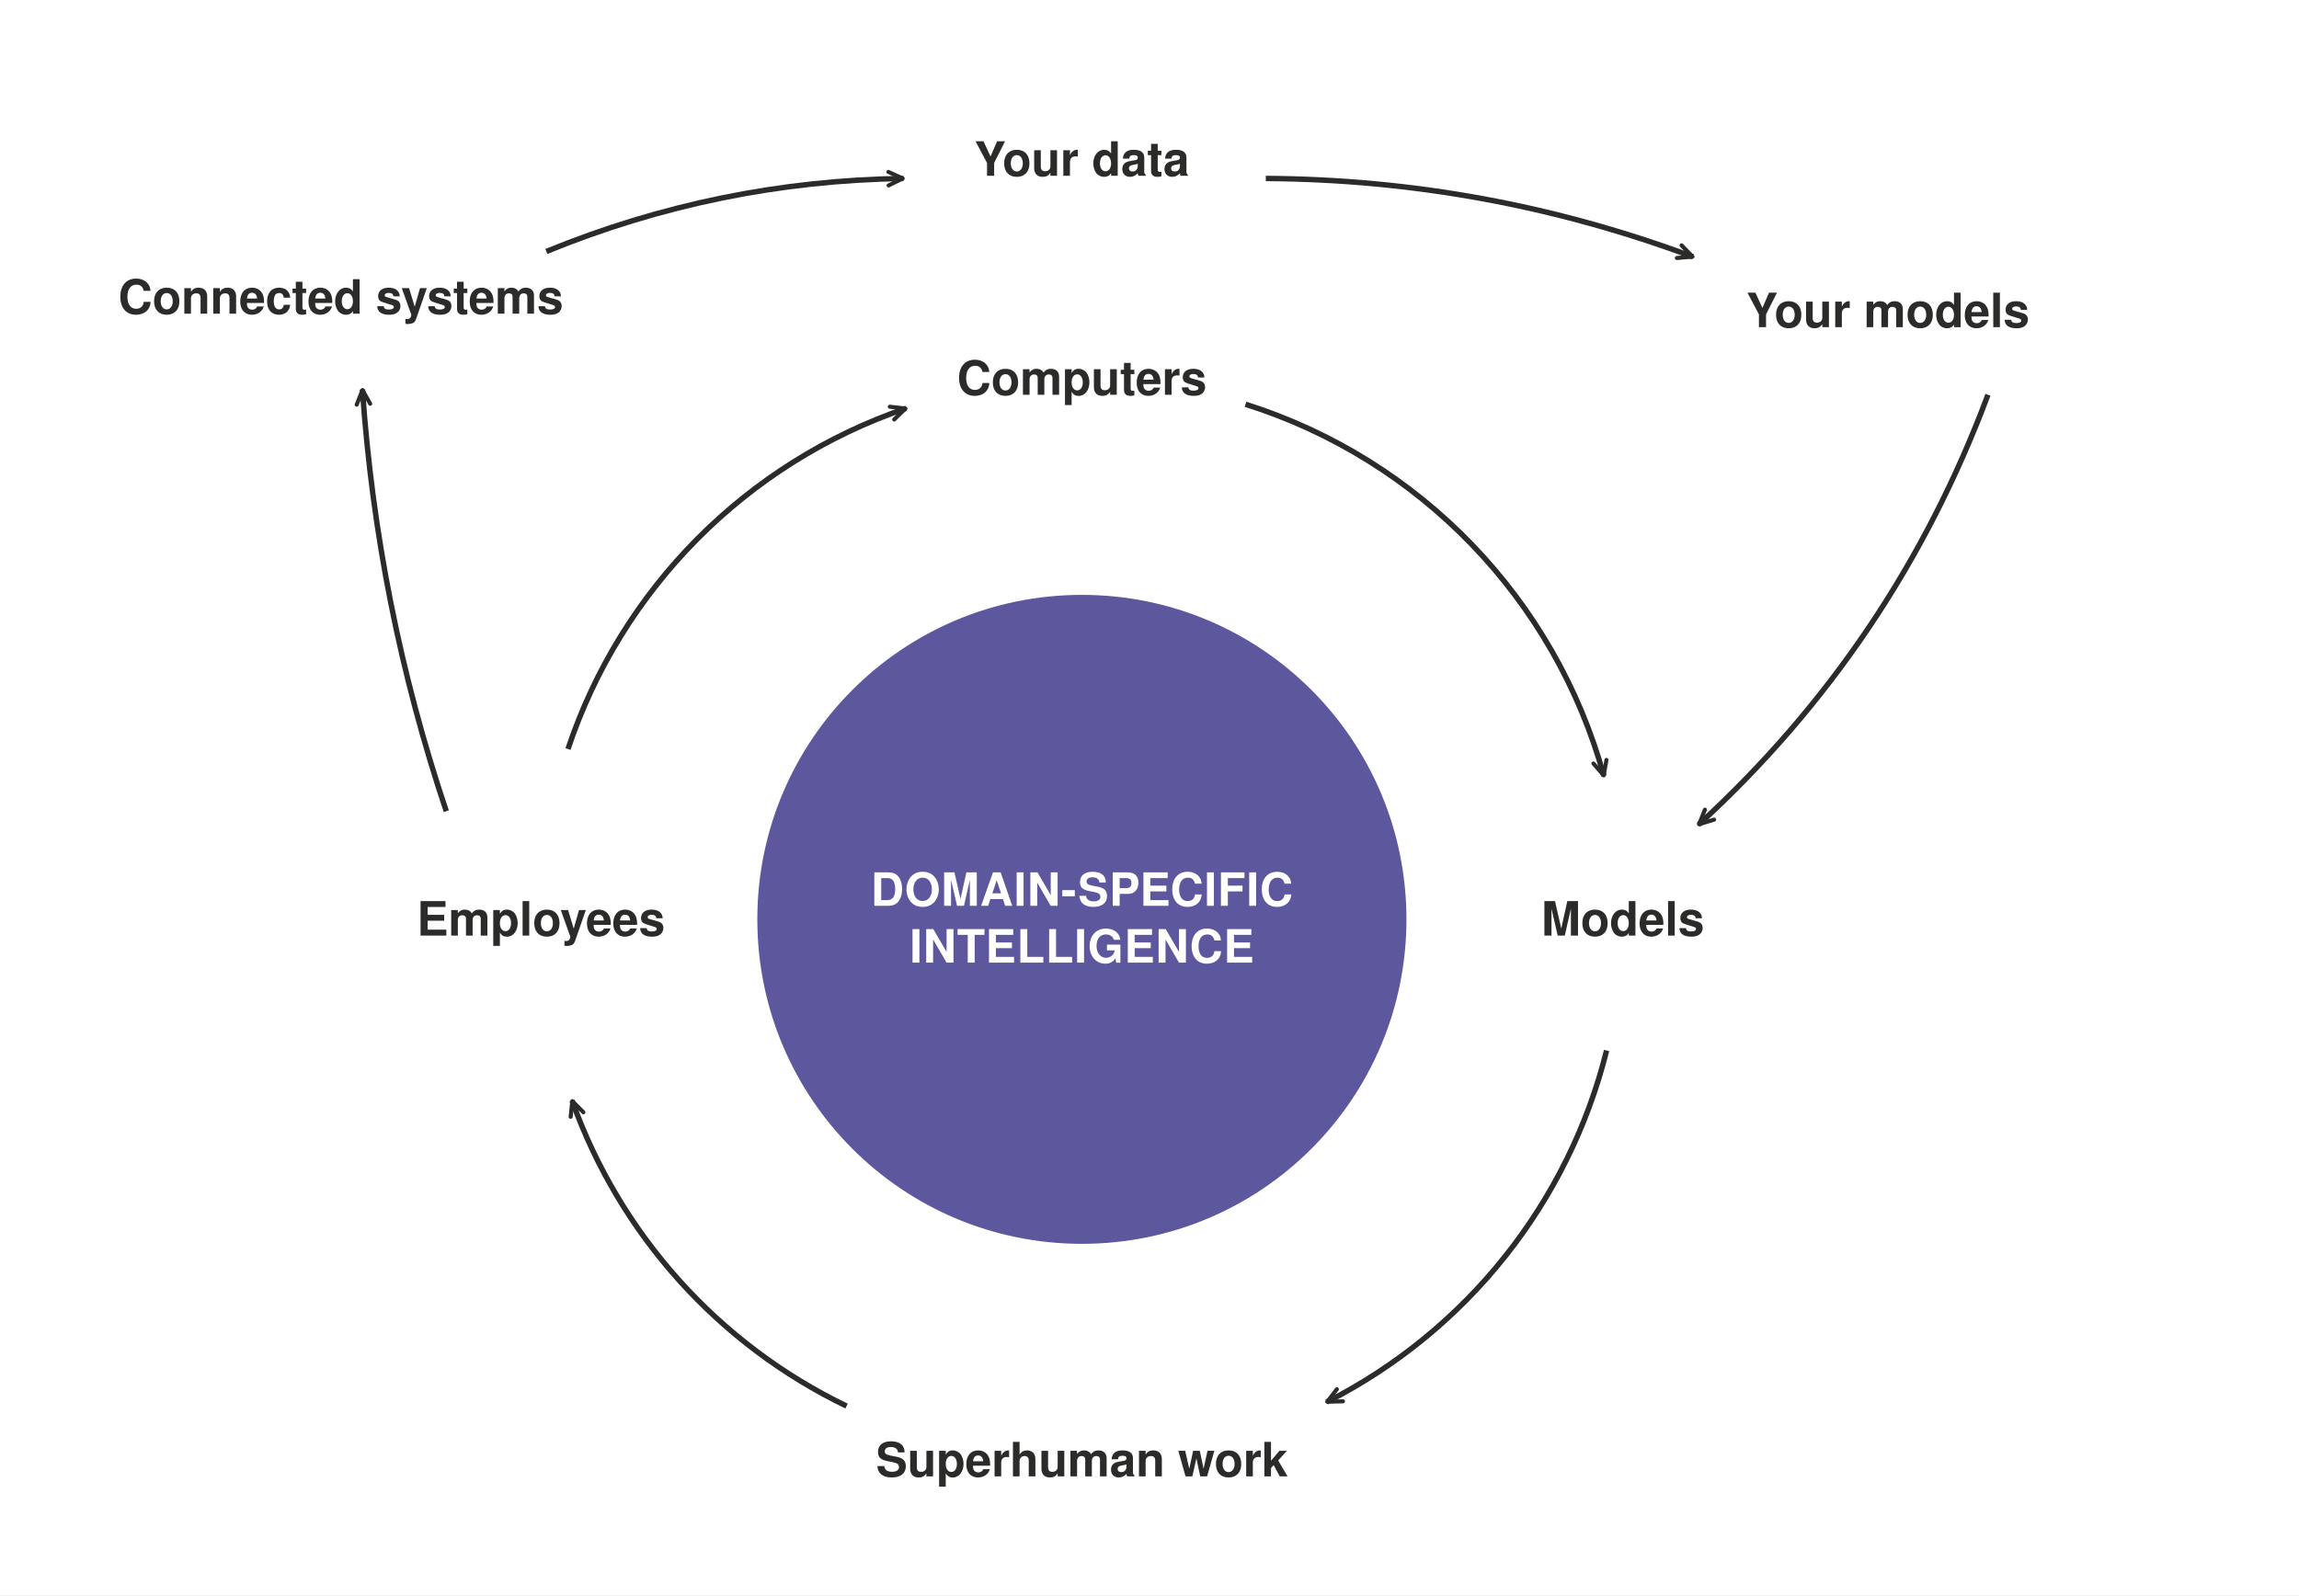
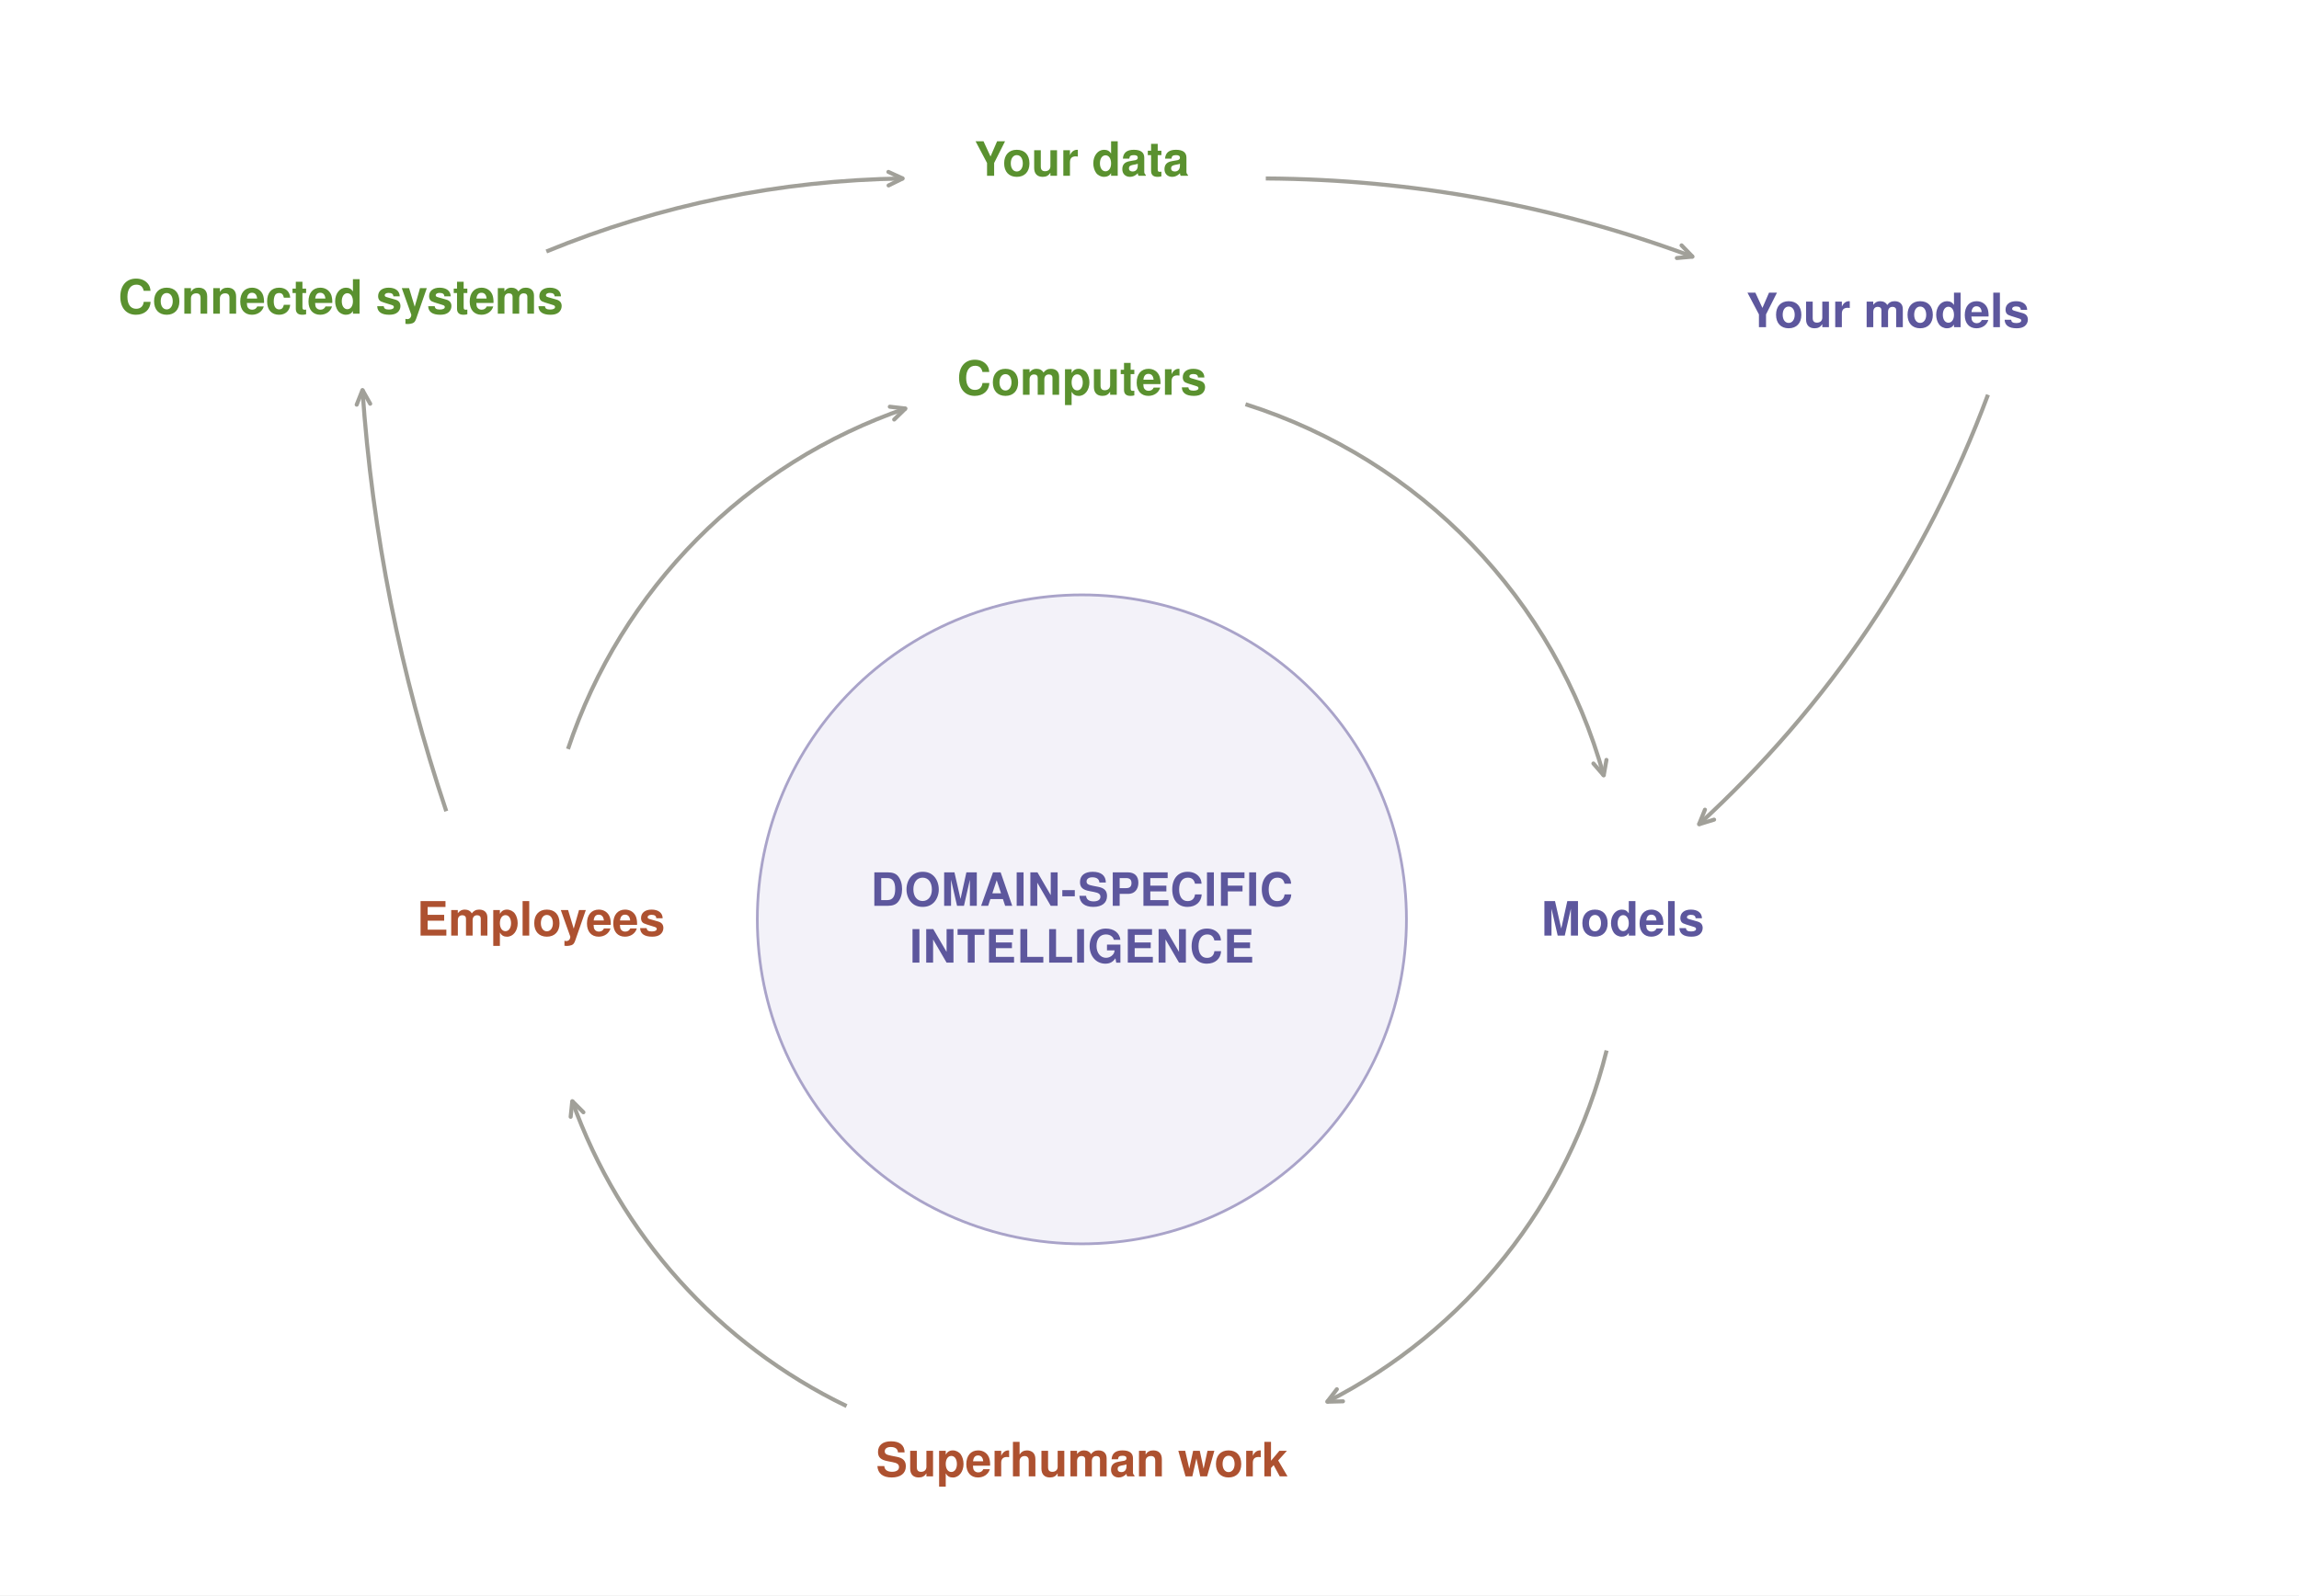
<svg xmlns="http://www.w3.org/2000/svg" viewBox="0 0 1700 1180" font-family="Avenir Next, Nunito, Segoe UI, Helvetica, Arial, sans-serif">
  <defs>
    <marker id="ha" markerWidth="14" markerHeight="14" refX="11" refY="5" orient="auto" markerUnits="userSpaceOnUse">
      <path d="M1.5 1 L10 5 L1.5 9" fill="none" stroke="#a1a099" stroke-width="1.9" stroke-linecap="round" stroke-linejoin="round" />
    </marker>
    <marker id="Ha" markerWidth="19" markerHeight="19" refX="13" refY="6.5" orient="auto" markerUnits="userSpaceOnUse">
      <path d="M2 1.5 L12.5 6.5 L2 11.5" fill="none" stroke="#a1a099" stroke-width="3" stroke-linecap="round" stroke-linejoin="round" />
    </marker>
    <marker id="hg" markerWidth="14" markerHeight="14" refX="11" refY="5" orient="auto" markerUnits="userSpaceOnUse">
      <path d="M1.5 1 L10 5 L1.5 9" fill="none" stroke="#5a912f" stroke-width="1.9" stroke-linecap="round" stroke-linejoin="round" />
    </marker>
    <marker id="Hg" markerWidth="19" markerHeight="19" refX="13" refY="6.5" orient="auto" markerUnits="userSpaceOnUse">
      <path d="M2 1.5 L12.5 6.5 L2 11.5" fill="none" stroke="#5a912f" stroke-width="3" stroke-linecap="round" stroke-linejoin="round" />
    </marker>
    <marker id="hp" markerWidth="14" markerHeight="14" refX="11" refY="5" orient="auto" markerUnits="userSpaceOnUse">
      <path d="M1.5 1 L10 5 L1.5 9" fill="none" stroke="#5d579d" stroke-width="1.9" stroke-linecap="round" stroke-linejoin="round" />
    </marker>
    <marker id="Hp" markerWidth="19" markerHeight="19" refX="13" refY="6.5" orient="auto" markerUnits="userSpaceOnUse">
      <path d="M2 1.5 L12.5 6.5 L2 11.5" fill="none" stroke="#5d579d" stroke-width="3" stroke-linecap="round" stroke-linejoin="round" />
    </marker>
    <marker id="hc" markerWidth="14" markerHeight="14" refX="11" refY="5" orient="auto" markerUnits="userSpaceOnUse">
      <path d="M1.5 1 L10 5 L1.5 9" fill="none" stroke="#ad5130" stroke-width="1.9" stroke-linecap="round" stroke-linejoin="round" />
    </marker>
    <marker id="Hc" markerWidth="19" markerHeight="19" refX="13" refY="6.5" orient="auto" markerUnits="userSpaceOnUse">
      <path d="M2 1.5 L12.5 6.5 L2 11.5" fill="none" stroke="#ad5130" stroke-width="3" stroke-linecap="round" stroke-linejoin="round" />
    </marker>
    <marker id="hk" markerWidth="14" markerHeight="14" refX="11" refY="5" orient="auto" markerUnits="userSpaceOnUse">
      <path d="M1.5 1 L10 5 L1.5 9" fill="none" stroke="#2b2b29" stroke-width="1.9" stroke-linecap="round" stroke-linejoin="round" />
    </marker>
    <marker id="Hk" markerWidth="19" markerHeight="19" refX="13" refY="6.5" orient="auto" markerUnits="userSpaceOnUse">
      <path d="M2 1.5 L12.5 6.5 L2 11.5" fill="none" stroke="#2b2b29" stroke-width="3" stroke-linecap="round" stroke-linejoin="round" />
    </marker>
  </defs>
  <rect width="1700" height="1180" fill="#fff" />
-   <text x="1200" y="692" text-anchor="middle" fill="#2b2b29" font-size="35" font-weight="700">Models</text>
-   <text x="800" y="1092" text-anchor="middle" fill="#2b2b29" font-size="35" font-weight="700">Superhuman work</text>
-   <text x="400" y="692" text-anchor="middle" fill="#2b2b29" font-size="35" font-weight="700">Employees</text>
-   <text x="800" y="292" text-anchor="middle" fill="#2b2b29" font-size="35" font-weight="700">Computers</text>
-   <path d="M1188 777 A400 400 0 0 1 981 1037" fill="none" stroke="#2b2b29" stroke-width="4" marker-end="url(#Hk)" />
-   <path d="M626 1040 A400 400 0 0 1 423 814" fill="none" stroke="#2b2b29" stroke-width="4" marker-end="url(#Hk)" />
-   <path d="M420 554 A400 400 0 0 1 670 302" fill="none" stroke="#2b2b29" stroke-width="4" marker-end="url(#Hk)" />
-   <path d="M921 299 A400 400 0 0 1 1186 574" fill="none" stroke="#2b2b29" stroke-width="4" marker-end="url(#Hk)" />
-   <circle cx="800" cy="680" r="240" fill="#5d579d" />
-   <text x="800" y="670" text-anchor="middle" fill="#fff" font-size="34" font-weight="700" letter-spacing="0.5">DOMAIN-SPECIFIC</text>
-   <text x="800" y="712" text-anchor="middle" fill="#fff" font-size="34" font-weight="700" letter-spacing="0.5">INTELLIGENCE</text>
-   <text x="252" y="232" text-anchor="middle" fill="#2b2b29" font-size="35" font-weight="700">Connected systems</text>
-   <text x="800" y="130" text-anchor="middle" fill="#2b2b29" font-size="35" font-weight="700">Your data</text>
-   <text x="1396" y="242" text-anchor="middle" fill="#2b2b29" font-size="35" font-weight="700">Your models</text>
-   <path d="M330 600 Q279 448 268 288" fill="none" stroke="#2b2b29" stroke-width="4" marker-end="url(#Hk)" />
-   <path d="M404 186 Q531 134 668 132" fill="none" stroke="#2b2b29" stroke-width="4" marker-end="url(#Hk)" />
-   <path d="M936 132 Q1099 133 1252 190" fill="none" stroke="#2b2b29" stroke-width="4" marker-end="url(#Hk)" />
-   <path d="M1470 292 Q1401 477 1256 610" fill="none" stroke="#2b2b29" stroke-width="4" marker-end="url(#Hk)" />
+   <text x="1200" y="692" text-anchor="middle" fill="#5d579d" font-size="35" font-weight="700">Models</text>
+   <text x="800" y="1092" text-anchor="middle" fill="#ad5130" font-size="35" font-weight="700">Superhuman work</text>
+   <text x="400" y="692" text-anchor="middle" fill="#ad5130" font-size="35" font-weight="700">Employees</text>
+   <text x="800" y="292" text-anchor="middle" fill="#5a912f" font-size="35" font-weight="700">Computers</text>
+   <path d="M1188 777 A400 400 0 0 1 981 1037" fill="none" stroke="#a1a099" stroke-width="3" marker-end="url(#Ha)" />
+   <path d="M626 1040 A400 400 0 0 1 423 814" fill="none" stroke="#a1a099" stroke-width="3" marker-end="url(#Ha)" />
+   <path d="M420 554 A400 400 0 0 1 670 302" fill="none" stroke="#a1a099" stroke-width="3" marker-end="url(#Ha)" />
+   <path d="M921 299 A400 400 0 0 1 1186 574" fill="none" stroke="#a1a099" stroke-width="3" marker-end="url(#Ha)" />
+   <circle cx="800" cy="680" r="240" fill="#f3f2f9" stroke="#a9a3c9" stroke-width="2" />
+   <text x="800" y="670" text-anchor="middle" fill="#5d579d" font-size="34" font-weight="700" letter-spacing="0.5">DOMAIN-SPECIFIC</text>
+   <text x="800" y="712" text-anchor="middle" fill="#5d579d" font-size="34" font-weight="700" letter-spacing="0.5">INTELLIGENCE</text>
+   <text x="252" y="232" text-anchor="middle" fill="#5a912f" font-size="35" font-weight="700">Connected systems</text>
+   <text x="800" y="130" text-anchor="middle" fill="#5a912f" font-size="35" font-weight="700">Your data</text>
+   <text x="1396" y="242" text-anchor="middle" fill="#5d579d" font-size="35" font-weight="700">Your models</text>
+   <path d="M330 600 Q279 448 268 288" fill="none" stroke="#a1a099" stroke-width="3" marker-end="url(#Ha)" />
+   <path d="M404 186 Q531 134 668 132" fill="none" stroke="#a1a099" stroke-width="3" marker-end="url(#Ha)" />
+   <path d="M936 132 Q1099 133 1252 190" fill="none" stroke="#a1a099" stroke-width="3" marker-end="url(#Ha)" />
+   <path d="M1470 292 Q1401 477 1256 610" fill="none" stroke="#a1a099" stroke-width="3" marker-end="url(#Ha)" />
</svg>
